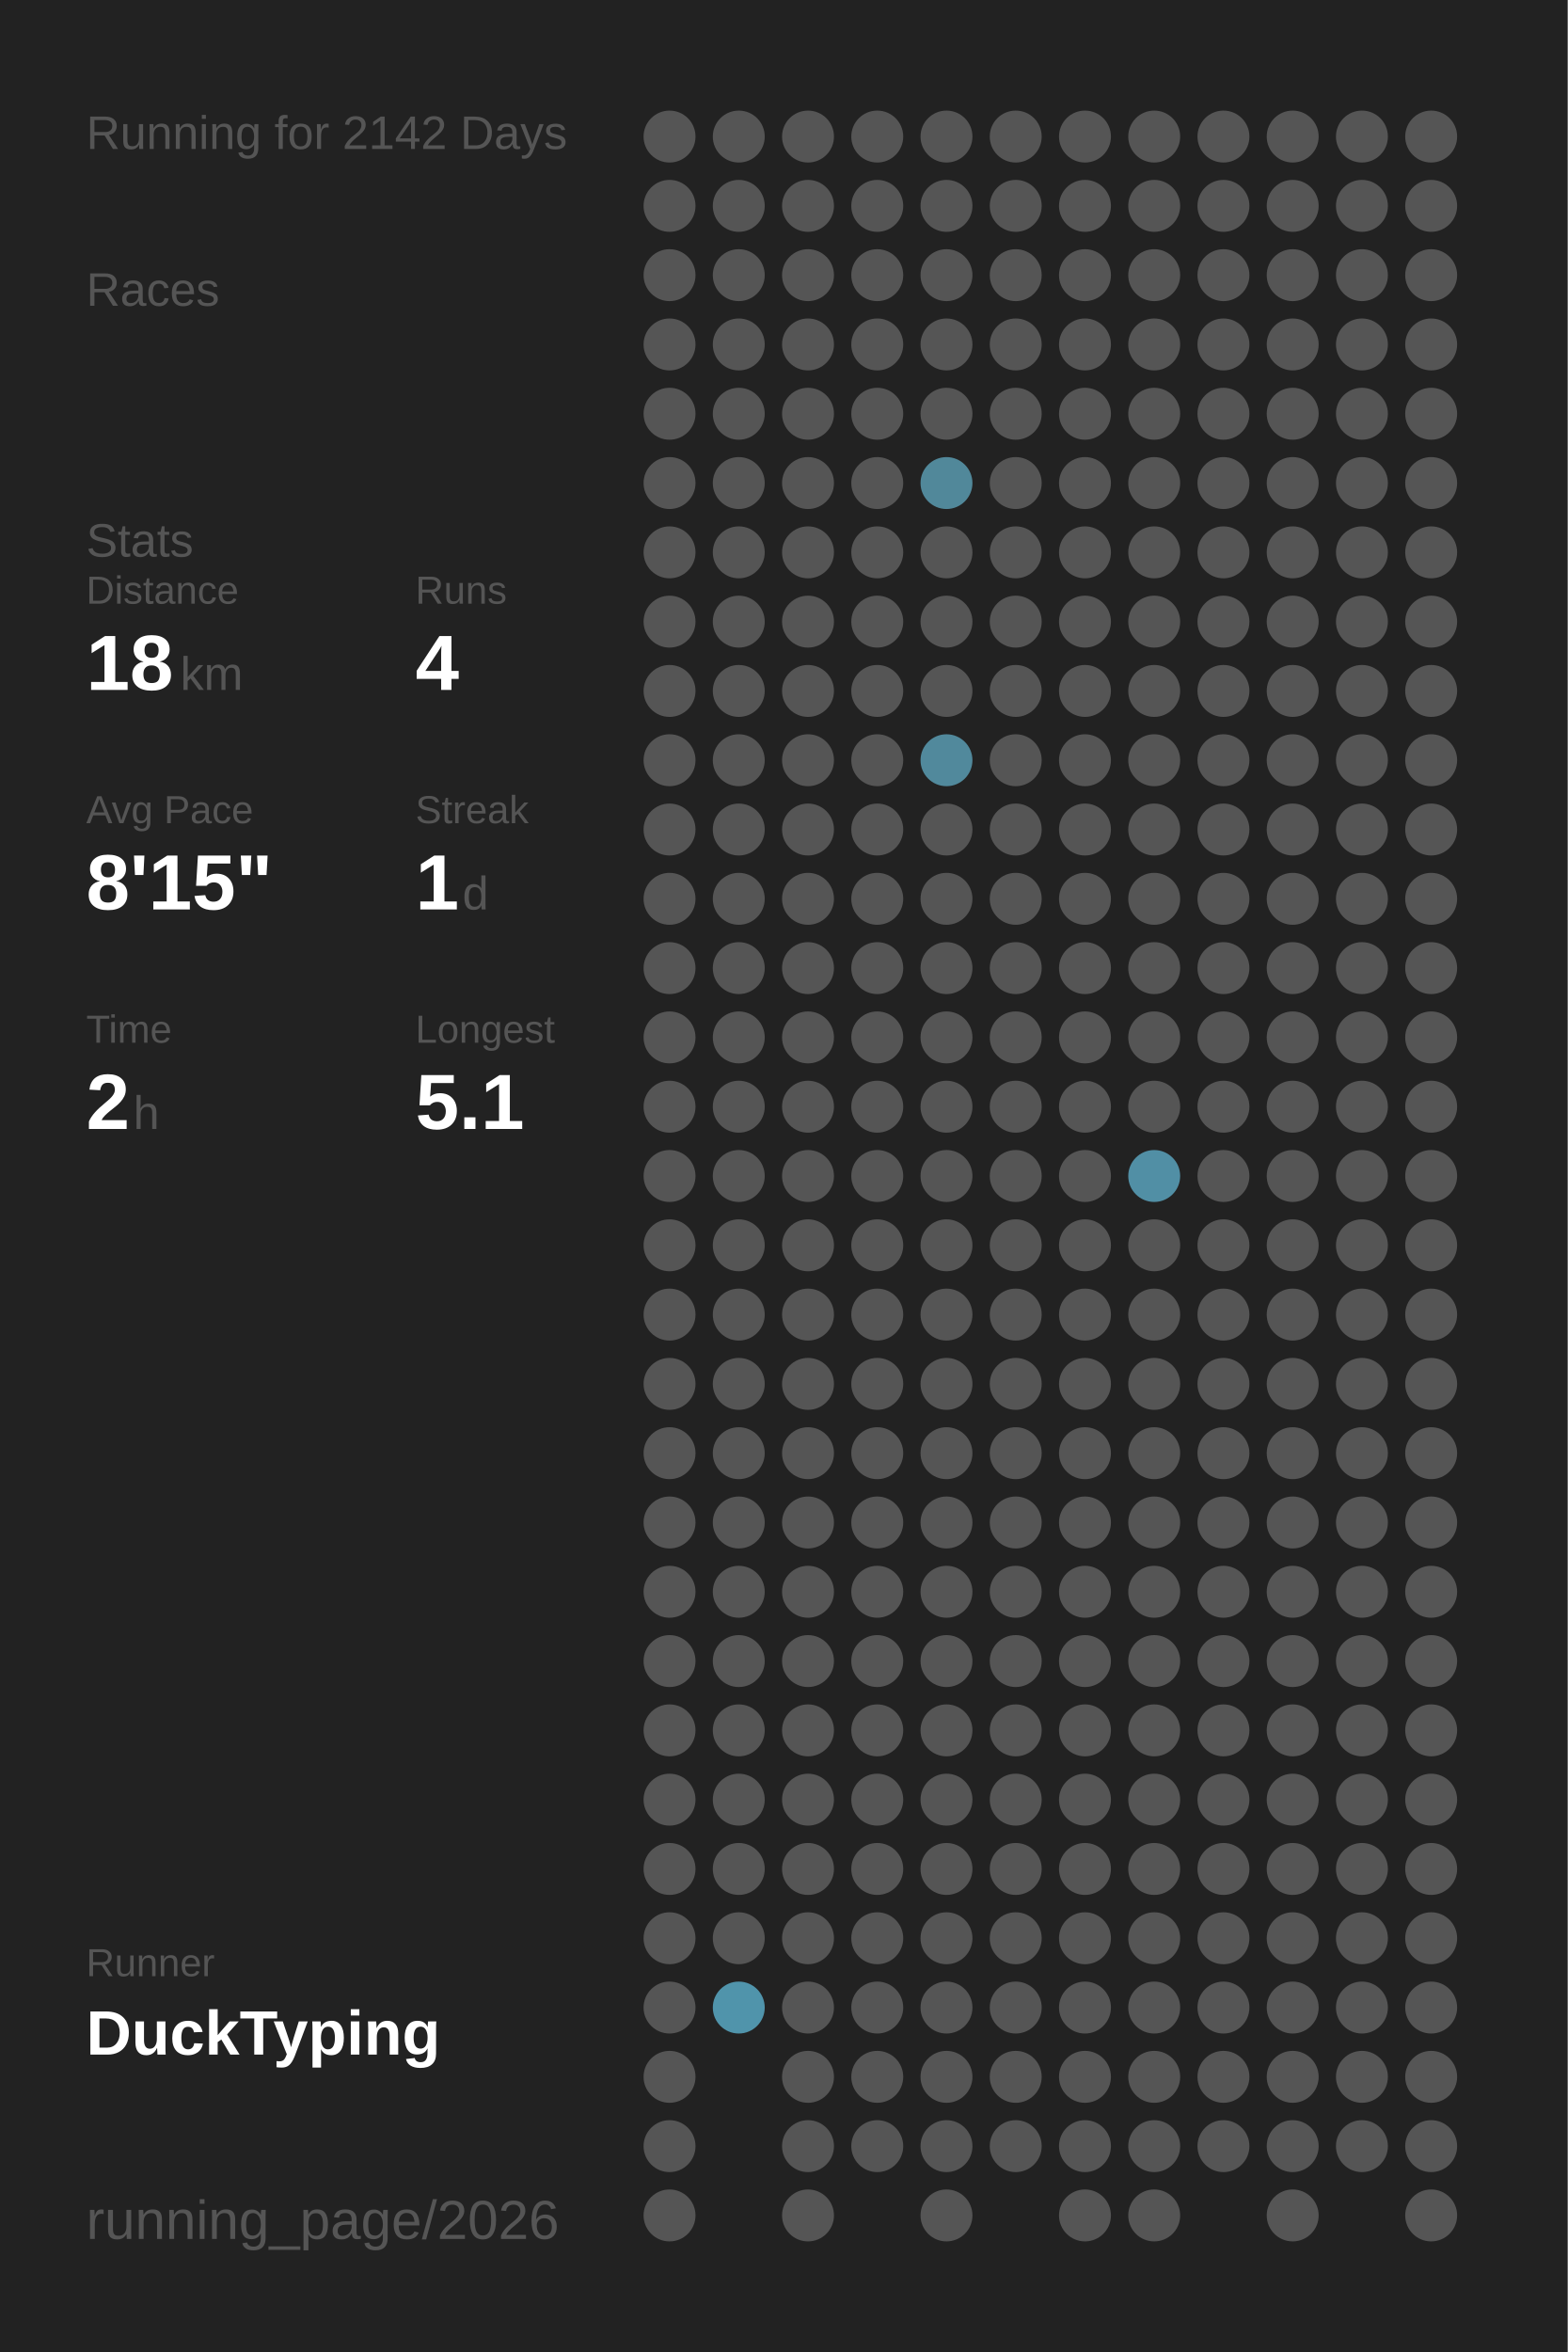
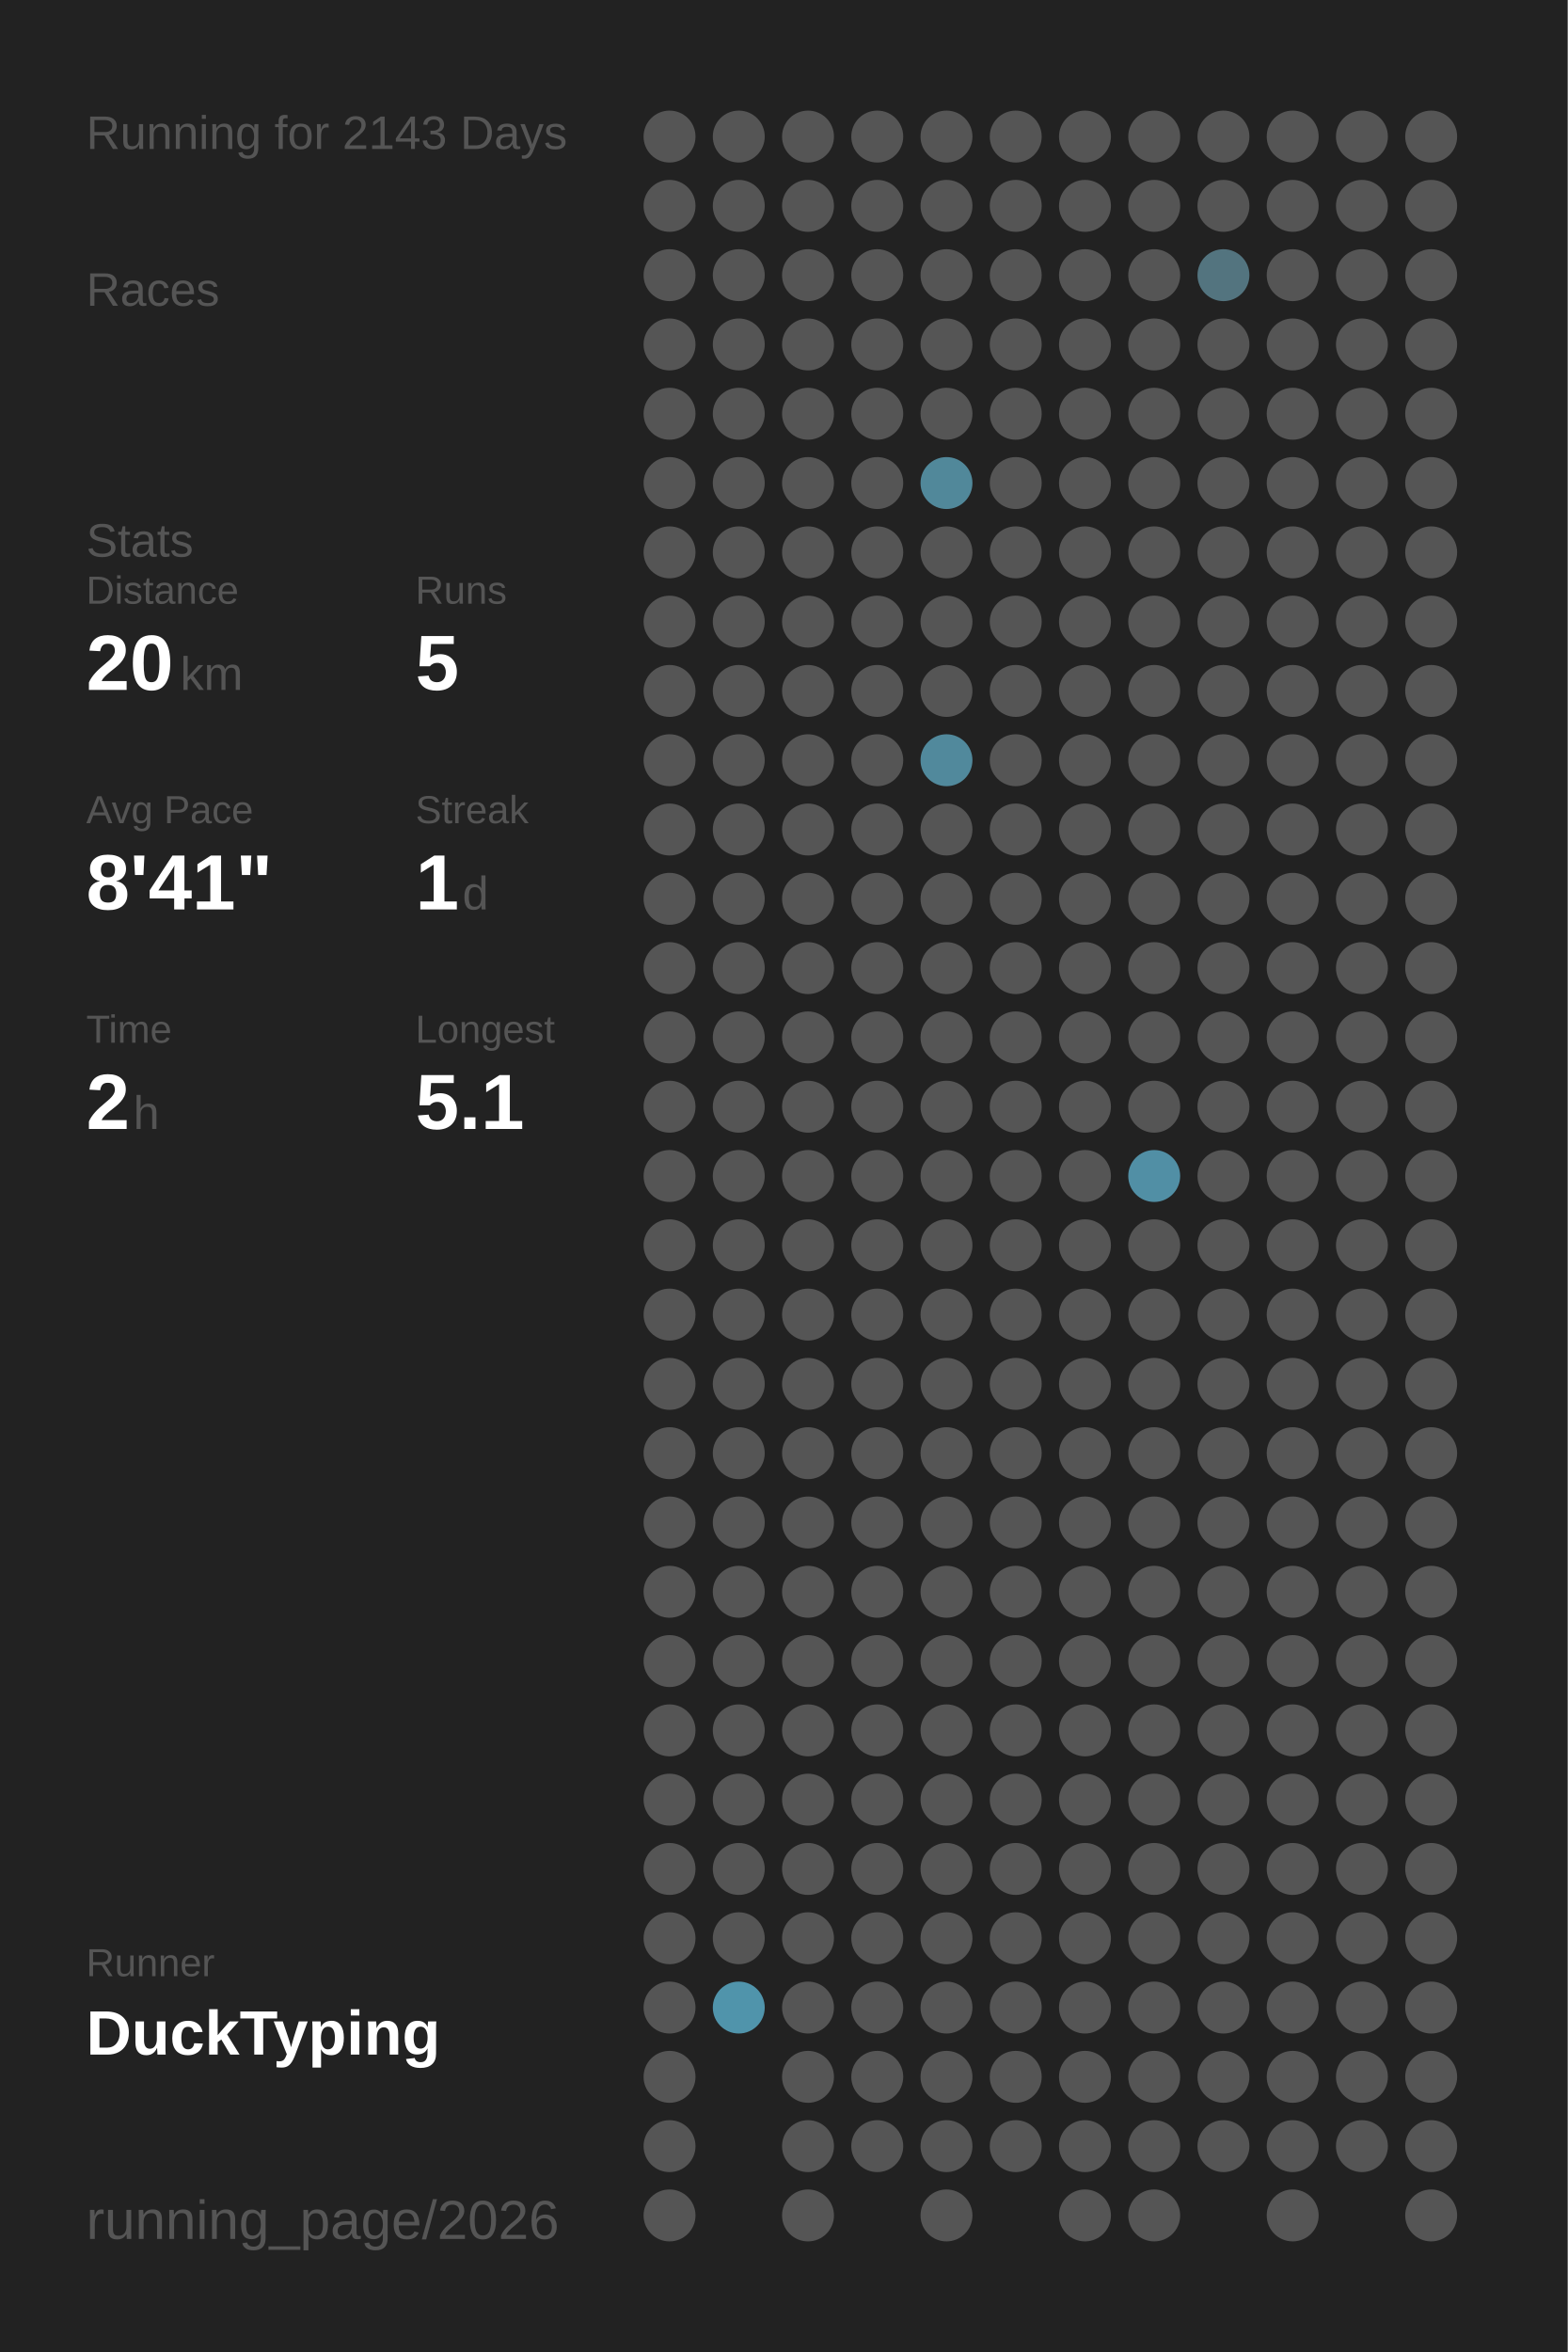
<svg xmlns="http://www.w3.org/2000/svg" baseProfile="full" height="300mm" version="1.1" viewBox="0,0,200,300" width="200mm">
  <defs />
  <rect fill="#222222" height="300" width="200" x="0" y="0" />
-   <text fill="#555555" style="font-size:6px; font-family:Arial;" x="11" y="19">Running for 2142 Days</text>
+   <text fill="#555555" style="font-size:6px; font-family:Arial;" x="11" y="19">Running for 2143 Days</text>
  <text fill="#555555" style="font-size:6px; font-family:Arial;" x="11" y="39">Races</text>
  <text fill="#555555" style="font-size:6px; font-family:Arial;" x="11" y="71">Stats</text>
  <text fill="#555555" style="font-size:5px; font-family:Arial;" x="11" y="77">Distance</text>
-   <text fill="#FFFFFF" style="font-size:10px; font-family:Arial; font-weight:bold;" x="11" y="88">18</text>
+   <text fill="#FFFFFF" style="font-size:10px; font-family:Arial; font-weight:bold;" x="11" y="88">20</text>
  <text fill="#555555" style="font-size:6px; font-family:Arial;" x="23" y="88">km</text>
  <text fill="#555555" style="font-size:5px; font-family:Arial;" x="53" y="77">Runs</text>
-   <text fill="#FFFFFF" style="font-size:10px; font-family:Arial; font-weight:bold;" x="53" y="88">4</text>
+   <text fill="#FFFFFF" style="font-size:10px; font-family:Arial; font-weight:bold;" x="53" y="88">5</text>
  <text fill="#555555" style="font-size:5px; font-family:Arial;" x="11" y="105">Avg Pace</text>
-   <text fill="#FFFFFF" style="font-size:10px; font-family:Arial; font-weight:bold;" x="11" y="116">8'15"</text>
+   <text fill="#FFFFFF" style="font-size:10px; font-family:Arial; font-weight:bold;" x="11" y="116">8'41"</text>
  <text fill="#555555" style="font-size:5px; font-family:Arial;" x="53" y="105">Streak</text>
  <text fill="#FFFFFF" style="font-size:10px; font-family:Arial; font-weight:bold;" x="53" y="116">1</text>
  <text fill="#555555" style="font-size:6px; font-family:Arial;" x="59" y="116">d</text>
  <text fill="#555555" style="font-size:5px; font-family:Arial;" x="11" y="133">Time</text>
  <text fill="#FFFFFF" style="font-size:10px; font-family:Arial; font-weight:bold;" x="11" y="144">2</text>
  <text fill="#555555" style="font-size:6px; font-family:Arial;" x="17" y="144">h</text>
  <text fill="#555555" style="font-size:5px; font-family:Arial;" x="53" y="133">Longest</text>
  <text fill="#FFFFFF" style="font-size:10px; font-family:Arial; font-weight:bold;" x="53" y="144">5.1</text>
  <text fill="#555555" style="font-size:5px; font-family:Arial;" x="11" y="252.065">Runner</text>
  <text fill="#FFFFFF" style="font-size:8px; font-family:Arial; font-weight:bold;" x="11" y="262.065">DuckTyping</text>
  <text fill="#555555" style="font-size:7px; font-family:Arial;" x="11" y="285.581">running_page/2026</text>
  <circle cx="85.417" cy="17.419" fill="#555555" r="3.312" />
  <circle cx="85.417" cy="26.258" fill="#555555" r="3.312" />
  <circle cx="85.417" cy="35.097" fill="#555555" r="3.312" />
  <circle cx="85.417" cy="43.935" fill="#555555" r="3.312" />
  <circle cx="85.417" cy="52.774" fill="#555555" r="3.312" />
  <circle cx="85.417" cy="61.613" fill="#555555" r="3.312" />
  <circle cx="85.417" cy="70.452" fill="#555555" r="3.312" />
  <circle cx="85.417" cy="79.29" fill="#555555" r="3.312" />
  <circle cx="85.417" cy="88.129" fill="#555555" r="3.312" />
  <circle cx="85.417" cy="96.968" fill="#555555" r="3.312" />
  <circle cx="85.417" cy="105.806" fill="#555555" r="3.312" />
  <circle cx="85.417" cy="114.645" fill="#555555" r="3.312" />
  <circle cx="85.417" cy="123.484" fill="#555555" r="3.312" />
  <circle cx="85.417" cy="132.323" fill="#555555" r="3.312" />
  <circle cx="85.417" cy="141.161" fill="#555555" r="3.312" />
  <circle cx="85.417" cy="150" fill="#555555" r="3.312" />
  <circle cx="85.417" cy="158.839" fill="#555555" r="3.312" />
  <circle cx="85.417" cy="167.677" fill="#555555" r="3.312" />
  <circle cx="85.417" cy="176.516" fill="#555555" r="3.312" />
  <circle cx="85.417" cy="185.355" fill="#555555" r="3.312" />
  <circle cx="85.417" cy="194.194" fill="#555555" r="3.312" />
  <circle cx="85.417" cy="203.032" fill="#555555" r="3.312" />
  <circle cx="85.417" cy="211.871" fill="#555555" r="3.312" />
  <circle cx="85.417" cy="220.71" fill="#555555" r="3.312" />
  <circle cx="85.417" cy="229.548" fill="#555555" r="3.312" />
  <circle cx="85.417" cy="238.387" fill="#555555" r="3.312" />
  <circle cx="85.417" cy="247.226" fill="#555555" r="3.312" />
  <circle cx="85.417" cy="256.065" fill="#555555" r="3.312" />
  <circle cx="85.417" cy="264.903" fill="#555555" r="3.312" />
  <circle cx="85.417" cy="273.742" fill="#555555" r="3.312" />
  <circle cx="85.417" cy="282.581" fill="#555555" r="3.312" />
  <circle cx="94.25" cy="17.419" fill="#555555" r="3.312" />
  <circle cx="94.25" cy="26.258" fill="#555555" r="3.312" />
  <circle cx="94.25" cy="35.097" fill="#555555" r="3.312" />
  <circle cx="94.25" cy="43.935" fill="#555555" r="3.312" />
  <circle cx="94.25" cy="52.774" fill="#555555" r="3.312" />
  <circle cx="94.25" cy="61.613" fill="#555555" r="3.312" />
  <circle cx="94.25" cy="70.452" fill="#555555" r="3.312" />
  <circle cx="94.25" cy="79.29" fill="#555555" r="3.312" />
  <circle cx="94.25" cy="88.129" fill="#555555" r="3.312" />
  <circle cx="94.25" cy="96.968" fill="#555555" r="3.312" />
  <circle cx="94.25" cy="105.806" fill="#555555" r="3.312" />
  <circle cx="94.25" cy="114.645" fill="#555555" r="3.312" />
  <circle cx="94.25" cy="123.484" fill="#555555" r="3.312" />
  <circle cx="94.25" cy="132.323" fill="#555555" r="3.312" />
  <circle cx="94.25" cy="141.161" fill="#555555" r="3.312" />
  <circle cx="94.25" cy="150" fill="#555555" r="3.312" />
  <circle cx="94.25" cy="158.839" fill="#555555" r="3.312" />
  <circle cx="94.25" cy="167.677" fill="#555555" r="3.312" />
  <circle cx="94.25" cy="176.516" fill="#555555" r="3.312" />
  <circle cx="94.25" cy="185.355" fill="#555555" r="3.312" />
  <circle cx="94.25" cy="194.194" fill="#555555" r="3.312" />
  <circle cx="94.25" cy="203.032" fill="#555555" r="3.312" />
  <circle cx="94.25" cy="211.871" fill="#555555" r="3.312" />
  <circle cx="94.25" cy="220.71" fill="#555555" r="3.312" />
  <circle cx="94.25" cy="229.548" fill="#555555" r="3.312" />
  <circle cx="94.25" cy="238.387" fill="#555555" r="3.312" />
  <circle cx="94.25" cy="247.226" fill="#555555" r="3.312" />
  <circle cx="94.25" cy="256.065" fill="#5094ab" r="3.312" />
  <circle cx="103.083" cy="17.419" fill="#555555" r="3.312" />
  <circle cx="103.083" cy="26.258" fill="#555555" r="3.312" />
  <circle cx="103.083" cy="35.097" fill="#555555" r="3.312" />
  <circle cx="103.083" cy="43.935" fill="#555555" r="3.312" />
  <circle cx="103.083" cy="52.774" fill="#555555" r="3.312" />
  <circle cx="103.083" cy="61.613" fill="#555555" r="3.312" />
  <circle cx="103.083" cy="70.452" fill="#555555" r="3.312" />
  <circle cx="103.083" cy="79.29" fill="#555555" r="3.312" />
  <circle cx="103.083" cy="88.129" fill="#555555" r="3.312" />
  <circle cx="103.083" cy="96.968" fill="#555555" r="3.312" />
  <circle cx="103.083" cy="105.806" fill="#555555" r="3.312" />
  <circle cx="103.083" cy="114.645" fill="#555555" r="3.312" />
  <circle cx="103.083" cy="123.484" fill="#555555" r="3.312" />
  <circle cx="103.083" cy="132.323" fill="#555555" r="3.312" />
  <circle cx="103.083" cy="141.161" fill="#555555" r="3.312" />
  <circle cx="103.083" cy="150" fill="#555555" r="3.312" />
  <circle cx="103.083" cy="158.839" fill="#555555" r="3.312" />
  <circle cx="103.083" cy="167.677" fill="#555555" r="3.312" />
  <circle cx="103.083" cy="176.516" fill="#555555" r="3.312" />
  <circle cx="103.083" cy="185.355" fill="#555555" r="3.312" />
  <circle cx="103.083" cy="194.194" fill="#555555" r="3.312" />
  <circle cx="103.083" cy="203.032" fill="#555555" r="3.312" />
  <circle cx="103.083" cy="211.871" fill="#555555" r="3.312" />
  <circle cx="103.083" cy="220.71" fill="#555555" r="3.312" />
  <circle cx="103.083" cy="229.548" fill="#555555" r="3.312" />
  <circle cx="103.083" cy="238.387" fill="#555555" r="3.312" />
  <circle cx="103.083" cy="247.226" fill="#555555" r="3.312" />
  <circle cx="103.083" cy="256.065" fill="#555555" r="3.312" />
  <circle cx="103.083" cy="264.903" fill="#555555" r="3.312" />
  <circle cx="103.083" cy="273.742" fill="#555555" r="3.312" />
  <circle cx="103.083" cy="282.581" fill="#555555" r="3.312" />
  <circle cx="111.917" cy="17.419" fill="#555555" r="3.312" />
  <circle cx="111.917" cy="26.258" fill="#555555" r="3.312" />
  <circle cx="111.917" cy="35.097" fill="#555555" r="3.312" />
  <circle cx="111.917" cy="43.935" fill="#555555" r="3.312" />
  <circle cx="111.917" cy="52.774" fill="#555555" r="3.312" />
  <circle cx="111.917" cy="61.613" fill="#555555" r="3.312" />
  <circle cx="111.917" cy="70.452" fill="#555555" r="3.312" />
  <circle cx="111.917" cy="79.29" fill="#555555" r="3.312" />
  <circle cx="111.917" cy="88.129" fill="#555555" r="3.312" />
  <circle cx="111.917" cy="96.968" fill="#555555" r="3.312" />
  <circle cx="111.917" cy="105.806" fill="#555555" r="3.312" />
  <circle cx="111.917" cy="114.645" fill="#555555" r="3.312" />
  <circle cx="111.917" cy="123.484" fill="#555555" r="3.312" />
  <circle cx="111.917" cy="132.323" fill="#555555" r="3.312" />
  <circle cx="111.917" cy="141.161" fill="#555555" r="3.312" />
  <circle cx="111.917" cy="150" fill="#555555" r="3.312" />
  <circle cx="111.917" cy="158.839" fill="#555555" r="3.312" />
  <circle cx="111.917" cy="167.677" fill="#555555" r="3.312" />
  <circle cx="111.917" cy="176.516" fill="#555555" r="3.312" />
  <circle cx="111.917" cy="185.355" fill="#555555" r="3.312" />
  <circle cx="111.917" cy="194.194" fill="#555555" r="3.312" />
  <circle cx="111.917" cy="203.032" fill="#555555" r="3.312" />
  <circle cx="111.917" cy="211.871" fill="#555555" r="3.312" />
  <circle cx="111.917" cy="220.71" fill="#555555" r="3.312" />
  <circle cx="111.917" cy="229.548" fill="#555555" r="3.312" />
  <circle cx="111.917" cy="238.387" fill="#555555" r="3.312" />
  <circle cx="111.917" cy="247.226" fill="#555555" r="3.312" />
  <circle cx="111.917" cy="256.065" fill="#555555" r="3.312" />
  <circle cx="111.917" cy="264.903" fill="#555555" r="3.312" />
  <circle cx="111.917" cy="273.742" fill="#555555" r="3.312" />
  <circle cx="120.75" cy="17.419" fill="#555555" r="3.312" />
  <circle cx="120.75" cy="26.258" fill="#555555" r="3.312" />
  <circle cx="120.75" cy="35.097" fill="#555555" r="3.312" />
  <circle cx="120.75" cy="43.935" fill="#555555" r="3.312" />
  <circle cx="120.75" cy="52.774" fill="#555555" r="3.312" />
  <circle cx="120.75" cy="61.613" fill="#51889a" r="3.312" />
  <circle cx="120.75" cy="70.452" fill="#555555" r="3.312" />
  <circle cx="120.75" cy="79.29" fill="#555555" r="3.312" />
  <circle cx="120.75" cy="88.129" fill="#555555" r="3.312" />
  <circle cx="120.75" cy="96.968" fill="#51899c" r="3.312" />
  <circle cx="120.75" cy="105.806" fill="#555555" r="3.312" />
  <circle cx="120.75" cy="114.645" fill="#555555" r="3.312" />
  <circle cx="120.75" cy="123.484" fill="#555555" r="3.312" />
  <circle cx="120.75" cy="132.323" fill="#555555" r="3.312" />
  <circle cx="120.75" cy="141.161" fill="#555555" r="3.312" />
  <circle cx="120.75" cy="150" fill="#555555" r="3.312" />
  <circle cx="120.75" cy="158.839" fill="#555555" r="3.312" />
  <circle cx="120.75" cy="167.677" fill="#555555" r="3.312" />
  <circle cx="120.75" cy="176.516" fill="#555555" r="3.312" />
  <circle cx="120.75" cy="185.355" fill="#555555" r="3.312" />
  <circle cx="120.75" cy="194.194" fill="#555555" r="3.312" />
  <circle cx="120.75" cy="203.032" fill="#555555" r="3.312" />
  <circle cx="120.75" cy="211.871" fill="#555555" r="3.312" />
  <circle cx="120.75" cy="220.71" fill="#555555" r="3.312" />
  <circle cx="120.75" cy="229.548" fill="#555555" r="3.312" />
  <circle cx="120.75" cy="238.387" fill="#555555" r="3.312" />
  <circle cx="120.75" cy="247.226" fill="#555555" r="3.312" />
  <circle cx="120.75" cy="256.065" fill="#555555" r="3.312" />
  <circle cx="120.75" cy="264.903" fill="#555555" r="3.312" />
  <circle cx="120.75" cy="273.742" fill="#555555" r="3.312" />
  <circle cx="120.75" cy="282.581" fill="#555555" r="3.312" />
  <circle cx="129.583" cy="17.419" fill="#555555" r="3.312" />
  <circle cx="129.583" cy="26.258" fill="#555555" r="3.312" />
  <circle cx="129.583" cy="35.097" fill="#555555" r="3.312" />
  <circle cx="129.583" cy="43.935" fill="#555555" r="3.312" />
  <circle cx="129.583" cy="52.774" fill="#555555" r="3.312" />
  <circle cx="129.583" cy="61.613" fill="#555555" r="3.312" />
  <circle cx="129.583" cy="70.452" fill="#555555" r="3.312" />
  <circle cx="129.583" cy="79.29" fill="#555555" r="3.312" />
  <circle cx="129.583" cy="88.129" fill="#555555" r="3.312" />
  <circle cx="129.583" cy="96.968" fill="#555555" r="3.312" />
  <circle cx="129.583" cy="105.806" fill="#555555" r="3.312" />
  <circle cx="129.583" cy="114.645" fill="#555555" r="3.312" />
  <circle cx="129.583" cy="123.484" fill="#555555" r="3.312" />
  <circle cx="129.583" cy="132.323" fill="#555555" r="3.312" />
  <circle cx="129.583" cy="141.161" fill="#555555" r="3.312" />
  <circle cx="129.583" cy="150" fill="#555555" r="3.312" />
  <circle cx="129.583" cy="158.839" fill="#555555" r="3.312" />
  <circle cx="129.583" cy="167.677" fill="#555555" r="3.312" />
  <circle cx="129.583" cy="176.516" fill="#555555" r="3.312" />
  <circle cx="129.583" cy="185.355" fill="#555555" r="3.312" />
  <circle cx="129.583" cy="194.194" fill="#555555" r="3.312" />
  <circle cx="129.583" cy="203.032" fill="#555555" r="3.312" />
  <circle cx="129.583" cy="211.871" fill="#555555" r="3.312" />
  <circle cx="129.583" cy="220.71" fill="#555555" r="3.312" />
  <circle cx="129.583" cy="229.548" fill="#555555" r="3.312" />
  <circle cx="129.583" cy="238.387" fill="#555555" r="3.312" />
  <circle cx="129.583" cy="247.226" fill="#555555" r="3.312" />
  <circle cx="129.583" cy="256.065" fill="#555555" r="3.312" />
  <circle cx="129.583" cy="264.903" fill="#555555" r="3.312" />
  <circle cx="129.583" cy="273.742" fill="#555555" r="3.312" />
  <circle cx="138.417" cy="17.419" fill="#555555" r="3.312" />
  <circle cx="138.417" cy="26.258" fill="#555555" r="3.312" />
  <circle cx="138.417" cy="35.097" fill="#555555" r="3.312" />
  <circle cx="138.417" cy="43.935" fill="#555555" r="3.312" />
  <circle cx="138.417" cy="52.774" fill="#555555" r="3.312" />
  <circle cx="138.417" cy="61.613" fill="#555555" r="3.312" />
  <circle cx="138.417" cy="70.452" fill="#555555" r="3.312" />
  <circle cx="138.417" cy="79.29" fill="#555555" r="3.312" />
  <circle cx="138.417" cy="88.129" fill="#555555" r="3.312" />
  <circle cx="138.417" cy="96.968" fill="#555555" r="3.312" />
  <circle cx="138.417" cy="105.806" fill="#555555" r="3.312" />
  <circle cx="138.417" cy="114.645" fill="#555555" r="3.312" />
  <circle cx="138.417" cy="123.484" fill="#555555" r="3.312" />
  <circle cx="138.417" cy="132.323" fill="#555555" r="3.312" />
  <circle cx="138.417" cy="141.161" fill="#555555" r="3.312" />
  <circle cx="138.417" cy="150" fill="#555555" r="3.312" />
  <circle cx="138.417" cy="158.839" fill="#555555" r="3.312" />
  <circle cx="138.417" cy="167.677" fill="#555555" r="3.312" />
  <circle cx="138.417" cy="176.516" fill="#555555" r="3.312" />
  <circle cx="138.417" cy="185.355" fill="#555555" r="3.312" />
  <circle cx="138.417" cy="194.194" fill="#555555" r="3.312" />
  <circle cx="138.417" cy="203.032" fill="#555555" r="3.312" />
  <circle cx="138.417" cy="211.871" fill="#555555" r="3.312" />
  <circle cx="138.417" cy="220.71" fill="#555555" r="3.312" />
  <circle cx="138.417" cy="229.548" fill="#555555" r="3.312" />
  <circle cx="138.417" cy="238.387" fill="#555555" r="3.312" />
  <circle cx="138.417" cy="247.226" fill="#555555" r="3.312" />
  <circle cx="138.417" cy="256.065" fill="#555555" r="3.312" />
  <circle cx="138.417" cy="264.903" fill="#555555" r="3.312" />
  <circle cx="138.417" cy="273.742" fill="#555555" r="3.312" />
  <circle cx="138.417" cy="282.581" fill="#555555" r="3.312" />
  <circle cx="147.25" cy="17.419" fill="#555555" r="3.312" />
  <circle cx="147.25" cy="26.258" fill="#555555" r="3.312" />
  <circle cx="147.25" cy="35.097" fill="#555555" r="3.312" />
  <circle cx="147.25" cy="43.935" fill="#555555" r="3.312" />
  <circle cx="147.25" cy="52.774" fill="#555555" r="3.312" />
  <circle cx="147.25" cy="61.613" fill="#555555" r="3.312" />
  <circle cx="147.25" cy="70.452" fill="#555555" r="3.312" />
  <circle cx="147.25" cy="79.29" fill="#555555" r="3.312" />
  <circle cx="147.25" cy="88.129" fill="#555555" r="3.312" />
  <circle cx="147.25" cy="96.968" fill="#555555" r="3.312" />
  <circle cx="147.25" cy="105.806" fill="#555555" r="3.312" />
  <circle cx="147.25" cy="114.645" fill="#555555" r="3.312" />
  <circle cx="147.25" cy="123.484" fill="#555555" r="3.312" />
  <circle cx="147.25" cy="132.323" fill="#555555" r="3.312" />
  <circle cx="147.25" cy="141.161" fill="#555555" r="3.312" />
  <circle cx="147.25" cy="150" fill="#518fa5" r="3.312" />
  <circle cx="147.25" cy="158.839" fill="#555555" r="3.312" />
  <circle cx="147.25" cy="167.677" fill="#555555" r="3.312" />
  <circle cx="147.25" cy="176.516" fill="#555555" r="3.312" />
  <circle cx="147.25" cy="185.355" fill="#555555" r="3.312" />
  <circle cx="147.25" cy="194.194" fill="#555555" r="3.312" />
  <circle cx="147.25" cy="203.032" fill="#555555" r="3.312" />
  <circle cx="147.25" cy="211.871" fill="#555555" r="3.312" />
  <circle cx="147.25" cy="220.71" fill="#555555" r="3.312" />
  <circle cx="147.25" cy="229.548" fill="#555555" r="3.312" />
  <circle cx="147.25" cy="238.387" fill="#555555" r="3.312" />
  <circle cx="147.25" cy="247.226" fill="#555555" r="3.312" />
  <circle cx="147.25" cy="256.065" fill="#555555" r="3.312" />
  <circle cx="147.25" cy="264.903" fill="#555555" r="3.312" />
  <circle cx="147.25" cy="273.742" fill="#555555" r="3.312" />
  <circle cx="147.25" cy="282.581" fill="#555555" r="3.312" />
  <circle cx="156.083" cy="17.419" fill="#555555" r="3.312" />
  <circle cx="156.083" cy="26.258" fill="#555555" r="3.312" />
-   <circle cx="156.083" cy="35.097" fill="#555555" r="3.312" />
+   <circle cx="156.083" cy="35.097" fill="#53747f" r="3.312" />
  <circle cx="156.083" cy="43.935" fill="#555555" r="3.312" />
  <circle cx="156.083" cy="52.774" fill="#555555" r="3.312" />
  <circle cx="156.083" cy="61.613" fill="#555555" r="3.312" />
  <circle cx="156.083" cy="70.452" fill="#555555" r="3.312" />
  <circle cx="156.083" cy="79.29" fill="#555555" r="3.312" />
  <circle cx="156.083" cy="88.129" fill="#555555" r="3.312" />
  <circle cx="156.083" cy="96.968" fill="#555555" r="3.312" />
  <circle cx="156.083" cy="105.806" fill="#555555" r="3.312" />
  <circle cx="156.083" cy="114.645" fill="#555555" r="3.312" />
  <circle cx="156.083" cy="123.484" fill="#555555" r="3.312" />
  <circle cx="156.083" cy="132.323" fill="#555555" r="3.312" />
  <circle cx="156.083" cy="141.161" fill="#555555" r="3.312" />
  <circle cx="156.083" cy="150" fill="#555555" r="3.312" />
  <circle cx="156.083" cy="158.839" fill="#555555" r="3.312" />
  <circle cx="156.083" cy="167.677" fill="#555555" r="3.312" />
  <circle cx="156.083" cy="176.516" fill="#555555" r="3.312" />
  <circle cx="156.083" cy="185.355" fill="#555555" r="3.312" />
  <circle cx="156.083" cy="194.194" fill="#555555" r="3.312" />
  <circle cx="156.083" cy="203.032" fill="#555555" r="3.312" />
  <circle cx="156.083" cy="211.871" fill="#555555" r="3.312" />
  <circle cx="156.083" cy="220.71" fill="#555555" r="3.312" />
  <circle cx="156.083" cy="229.548" fill="#555555" r="3.312" />
  <circle cx="156.083" cy="238.387" fill="#555555" r="3.312" />
  <circle cx="156.083" cy="247.226" fill="#555555" r="3.312" />
  <circle cx="156.083" cy="256.065" fill="#555555" r="3.312" />
  <circle cx="156.083" cy="264.903" fill="#555555" r="3.312" />
  <circle cx="156.083" cy="273.742" fill="#555555" r="3.312" />
  <circle cx="164.917" cy="17.419" fill="#555555" r="3.312" />
  <circle cx="164.917" cy="26.258" fill="#555555" r="3.312" />
  <circle cx="164.917" cy="35.097" fill="#555555" r="3.312" />
  <circle cx="164.917" cy="43.935" fill="#555555" r="3.312" />
  <circle cx="164.917" cy="52.774" fill="#555555" r="3.312" />
  <circle cx="164.917" cy="61.613" fill="#555555" r="3.312" />
  <circle cx="164.917" cy="70.452" fill="#555555" r="3.312" />
  <circle cx="164.917" cy="79.29" fill="#555555" r="3.312" />
  <circle cx="164.917" cy="88.129" fill="#555555" r="3.312" />
  <circle cx="164.917" cy="96.968" fill="#555555" r="3.312" />
  <circle cx="164.917" cy="105.806" fill="#555555" r="3.312" />
  <circle cx="164.917" cy="114.645" fill="#555555" r="3.312" />
  <circle cx="164.917" cy="123.484" fill="#555555" r="3.312" />
  <circle cx="164.917" cy="132.323" fill="#555555" r="3.312" />
  <circle cx="164.917" cy="141.161" fill="#555555" r="3.312" />
  <circle cx="164.917" cy="150" fill="#555555" r="3.312" />
  <circle cx="164.917" cy="158.839" fill="#555555" r="3.312" />
  <circle cx="164.917" cy="167.677" fill="#555555" r="3.312" />
  <circle cx="164.917" cy="176.516" fill="#555555" r="3.312" />
  <circle cx="164.917" cy="185.355" fill="#555555" r="3.312" />
  <circle cx="164.917" cy="194.194" fill="#555555" r="3.312" />
  <circle cx="164.917" cy="203.032" fill="#555555" r="3.312" />
  <circle cx="164.917" cy="211.871" fill="#555555" r="3.312" />
  <circle cx="164.917" cy="220.71" fill="#555555" r="3.312" />
  <circle cx="164.917" cy="229.548" fill="#555555" r="3.312" />
  <circle cx="164.917" cy="238.387" fill="#555555" r="3.312" />
  <circle cx="164.917" cy="247.226" fill="#555555" r="3.312" />
  <circle cx="164.917" cy="256.065" fill="#555555" r="3.312" />
  <circle cx="164.917" cy="264.903" fill="#555555" r="3.312" />
  <circle cx="164.917" cy="273.742" fill="#555555" r="3.312" />
  <circle cx="164.917" cy="282.581" fill="#555555" r="3.312" />
  <circle cx="173.75" cy="17.419" fill="#555555" r="3.312" />
  <circle cx="173.75" cy="26.258" fill="#555555" r="3.312" />
  <circle cx="173.75" cy="35.097" fill="#555555" r="3.312" />
  <circle cx="173.75" cy="43.935" fill="#555555" r="3.312" />
  <circle cx="173.75" cy="52.774" fill="#555555" r="3.312" />
  <circle cx="173.75" cy="61.613" fill="#555555" r="3.312" />
  <circle cx="173.75" cy="70.452" fill="#555555" r="3.312" />
  <circle cx="173.75" cy="79.29" fill="#555555" r="3.312" />
  <circle cx="173.75" cy="88.129" fill="#555555" r="3.312" />
  <circle cx="173.75" cy="96.968" fill="#555555" r="3.312" />
  <circle cx="173.75" cy="105.806" fill="#555555" r="3.312" />
  <circle cx="173.75" cy="114.645" fill="#555555" r="3.312" />
  <circle cx="173.75" cy="123.484" fill="#555555" r="3.312" />
  <circle cx="173.75" cy="132.323" fill="#555555" r="3.312" />
  <circle cx="173.75" cy="141.161" fill="#555555" r="3.312" />
  <circle cx="173.75" cy="150" fill="#555555" r="3.312" />
  <circle cx="173.75" cy="158.839" fill="#555555" r="3.312" />
  <circle cx="173.75" cy="167.677" fill="#555555" r="3.312" />
  <circle cx="173.75" cy="176.516" fill="#555555" r="3.312" />
  <circle cx="173.75" cy="185.355" fill="#555555" r="3.312" />
  <circle cx="173.75" cy="194.194" fill="#555555" r="3.312" />
  <circle cx="173.75" cy="203.032" fill="#555555" r="3.312" />
  <circle cx="173.75" cy="211.871" fill="#555555" r="3.312" />
  <circle cx="173.75" cy="220.71" fill="#555555" r="3.312" />
  <circle cx="173.75" cy="229.548" fill="#555555" r="3.312" />
  <circle cx="173.75" cy="238.387" fill="#555555" r="3.312" />
  <circle cx="173.75" cy="247.226" fill="#555555" r="3.312" />
  <circle cx="173.75" cy="256.065" fill="#555555" r="3.312" />
  <circle cx="173.75" cy="264.903" fill="#555555" r="3.312" />
  <circle cx="173.75" cy="273.742" fill="#555555" r="3.312" />
  <circle cx="182.583" cy="17.419" fill="#555555" r="3.312" />
  <circle cx="182.583" cy="26.258" fill="#555555" r="3.312" />
  <circle cx="182.583" cy="35.097" fill="#555555" r="3.312" />
  <circle cx="182.583" cy="43.935" fill="#555555" r="3.312" />
  <circle cx="182.583" cy="52.774" fill="#555555" r="3.312" />
  <circle cx="182.583" cy="61.613" fill="#555555" r="3.312" />
  <circle cx="182.583" cy="70.452" fill="#555555" r="3.312" />
  <circle cx="182.583" cy="79.29" fill="#555555" r="3.312" />
  <circle cx="182.583" cy="88.129" fill="#555555" r="3.312" />
  <circle cx="182.583" cy="96.968" fill="#555555" r="3.312" />
  <circle cx="182.583" cy="105.806" fill="#555555" r="3.312" />
  <circle cx="182.583" cy="114.645" fill="#555555" r="3.312" />
  <circle cx="182.583" cy="123.484" fill="#555555" r="3.312" />
  <circle cx="182.583" cy="132.323" fill="#555555" r="3.312" />
  <circle cx="182.583" cy="141.161" fill="#555555" r="3.312" />
  <circle cx="182.583" cy="150" fill="#555555" r="3.312" />
  <circle cx="182.583" cy="158.839" fill="#555555" r="3.312" />
  <circle cx="182.583" cy="167.677" fill="#555555" r="3.312" />
  <circle cx="182.583" cy="176.516" fill="#555555" r="3.312" />
  <circle cx="182.583" cy="185.355" fill="#555555" r="3.312" />
  <circle cx="182.583" cy="194.194" fill="#555555" r="3.312" />
  <circle cx="182.583" cy="203.032" fill="#555555" r="3.312" />
  <circle cx="182.583" cy="211.871" fill="#555555" r="3.312" />
  <circle cx="182.583" cy="220.71" fill="#555555" r="3.312" />
  <circle cx="182.583" cy="229.548" fill="#555555" r="3.312" />
  <circle cx="182.583" cy="238.387" fill="#555555" r="3.312" />
  <circle cx="182.583" cy="247.226" fill="#555555" r="3.312" />
  <circle cx="182.583" cy="256.065" fill="#555555" r="3.312" />
  <circle cx="182.583" cy="264.903" fill="#555555" r="3.312" />
  <circle cx="182.583" cy="273.742" fill="#555555" r="3.312" />
  <circle cx="182.583" cy="282.581" fill="#555555" r="3.312" />
</svg>
